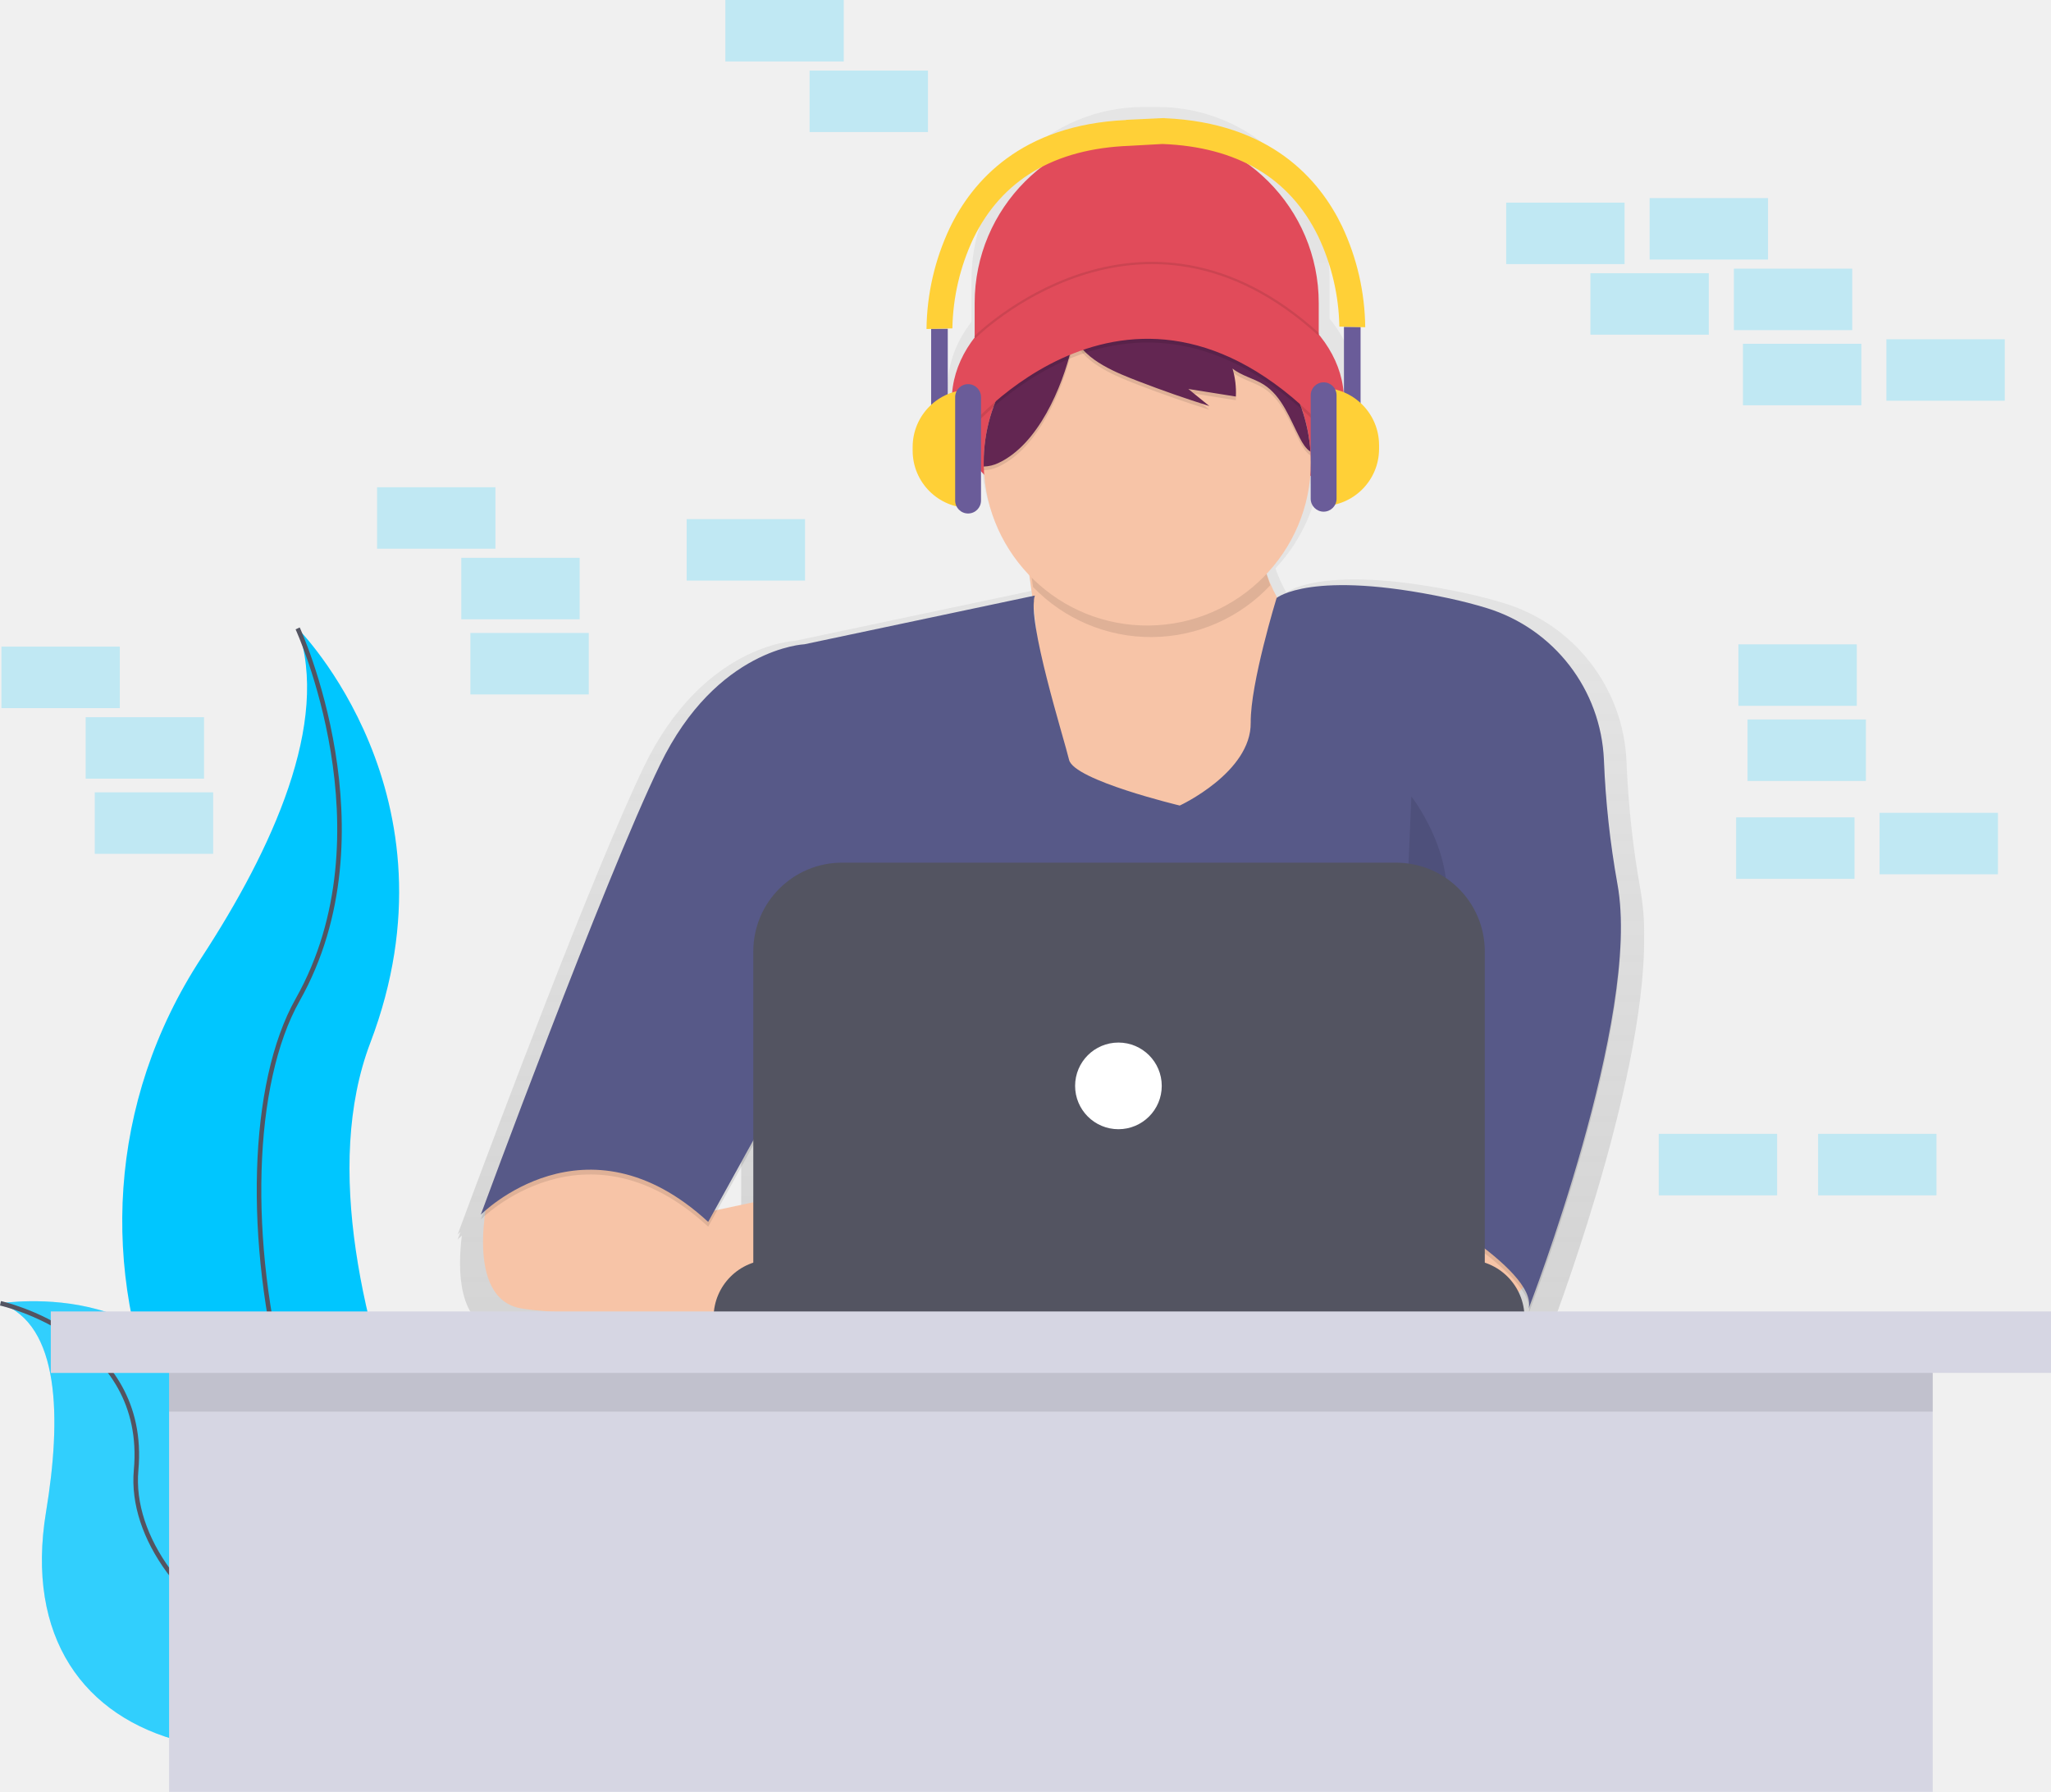
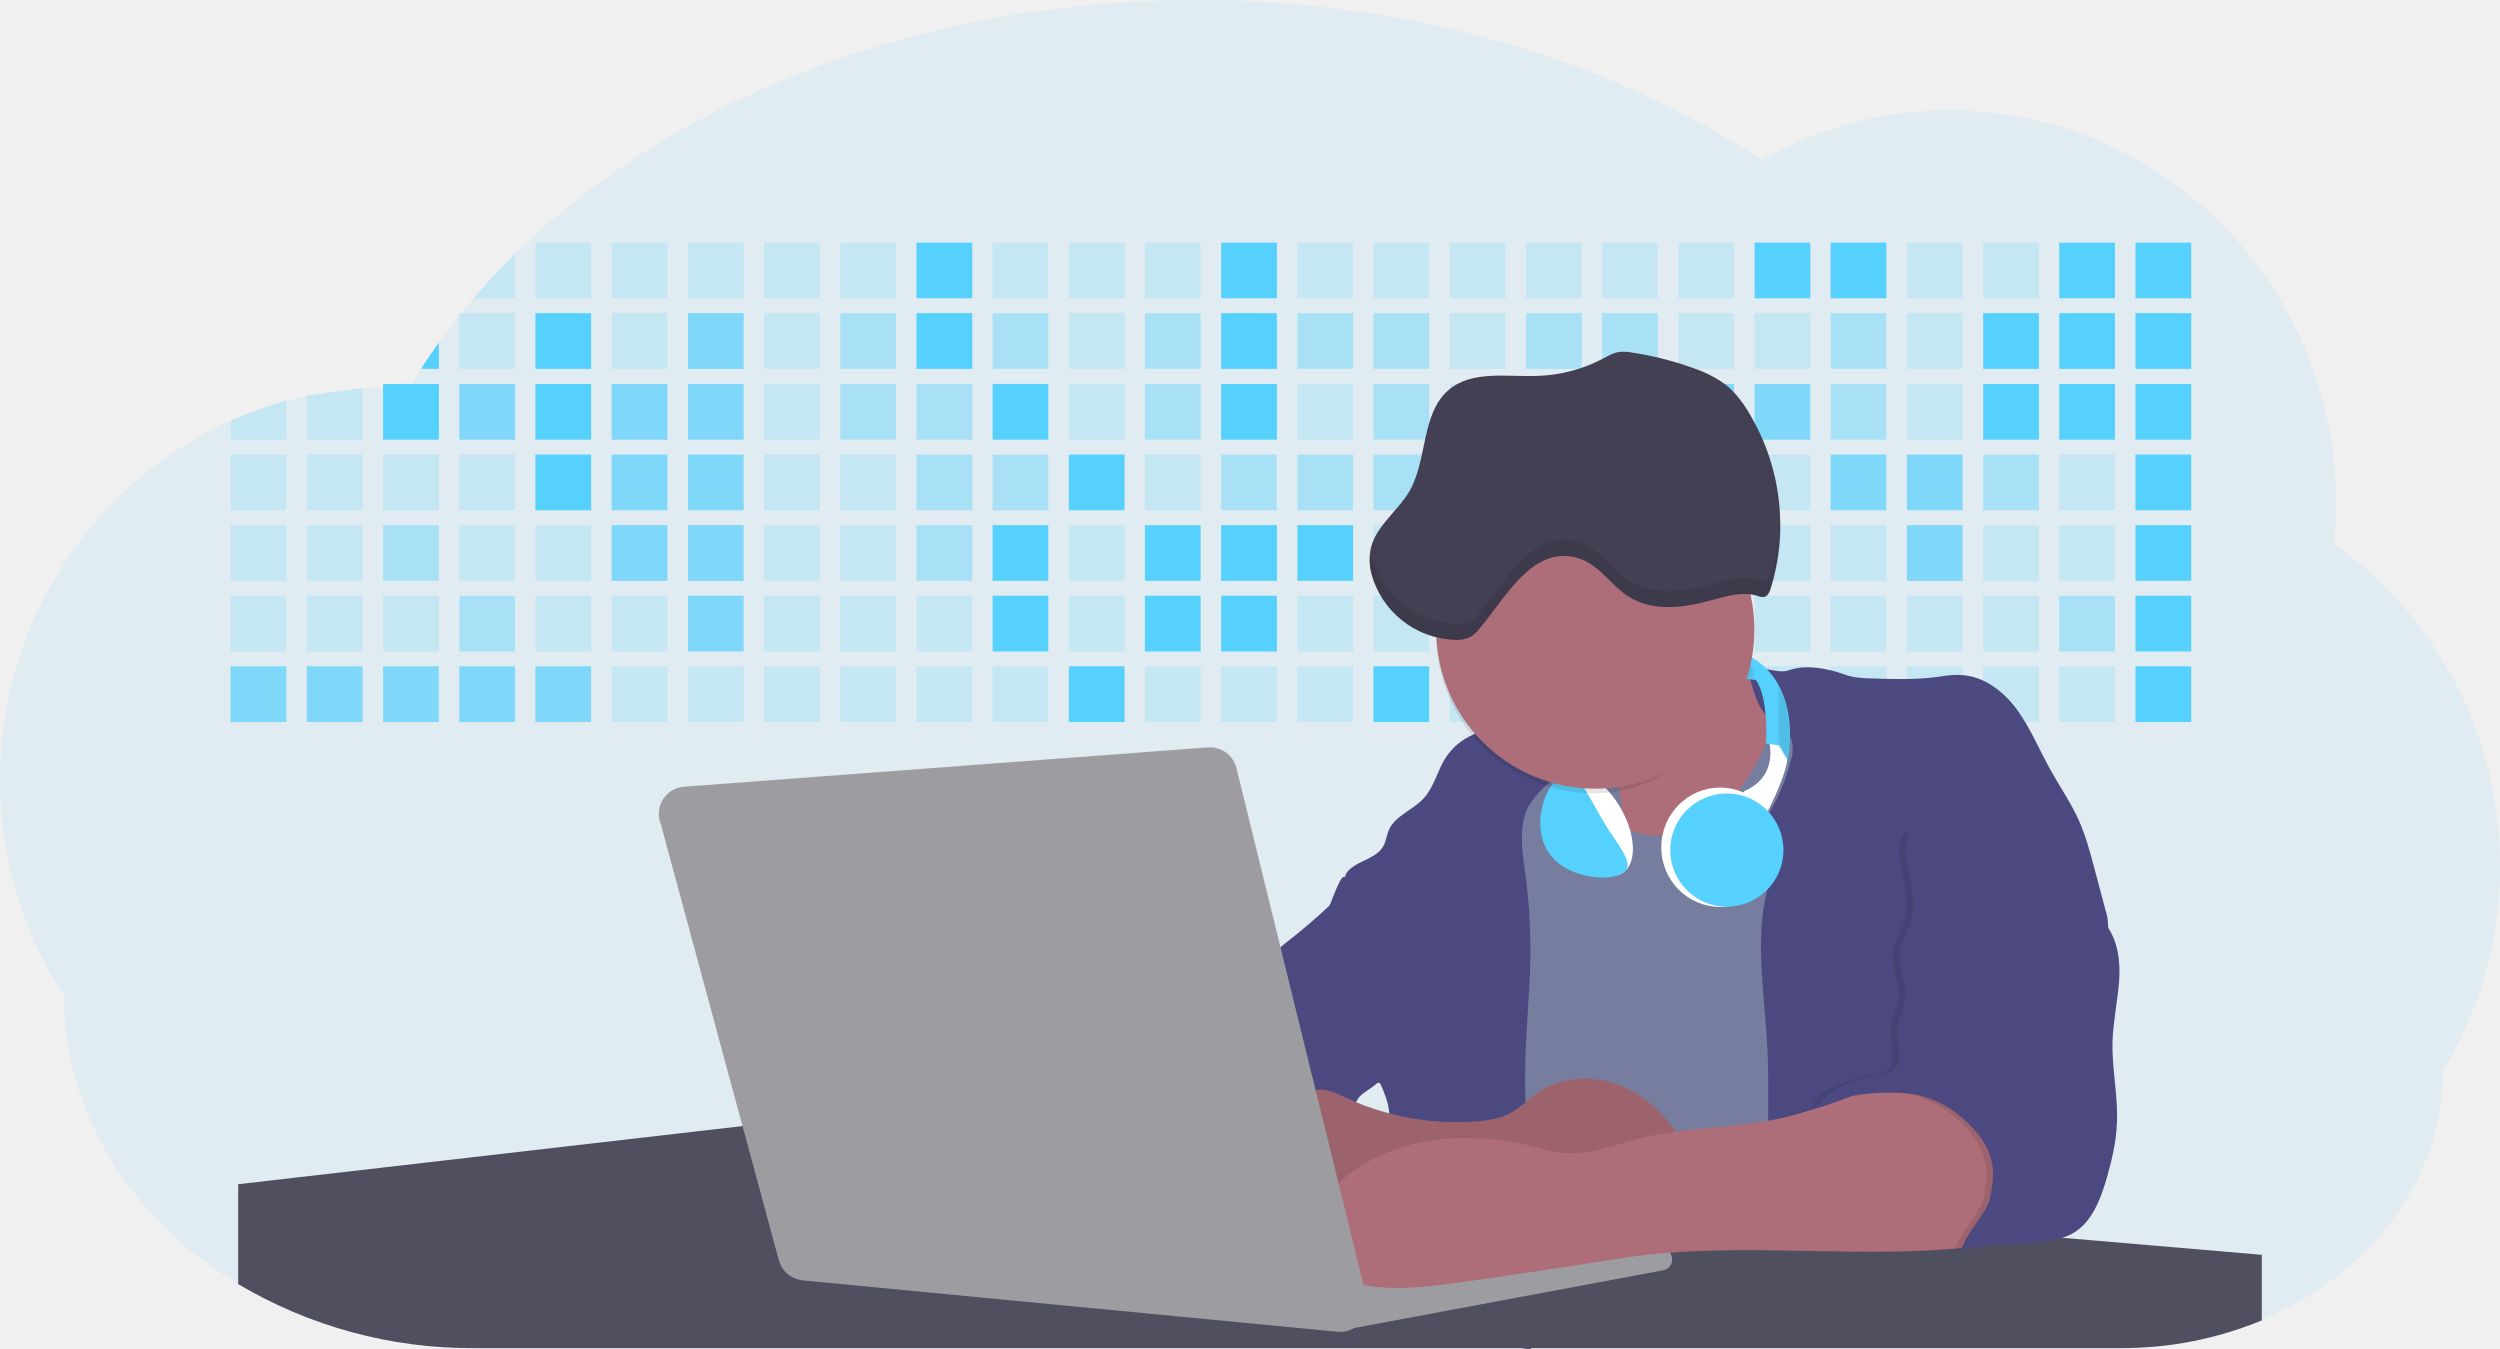
- <svg xmlns="http://www.w3.org/2000/svg" id="6088ba52-b752-42bb-ac91-0a74df332082" data-name="Layer 1" width="900.94" height="787" viewBox="0 0 900.94 787">
-   <defs>
-     <linearGradient id="33dd52eb-d837-4874-aadb-63a17bd6edfc" x1="611.05" y1="646" x2="611.05" y2="103.5" gradientUnits="userSpaceOnUse">
-       <stop offset="0" stop-color="gray" stop-opacity="0.25" />
-       <stop offset="0.54" stop-color="gray" stop-opacity="0.12" />
-       <stop offset="1" stop-color="gray" stop-opacity="0.1" />
-     </linearGradient>
-   </defs>
-   <rect x="763.63" y="283" width="52" height="27" fill="#00c6ff" opacity="0.2" />
-   <rect x="767.63" y="316" width="52" height="27" fill="#00c6ff" opacity="0.2" />
-   <rect x="724.63" y="87" width="52" height="27" fill="#00c6ff" opacity="0.2" />
-   <rect x="761.63" y="118" width="52" height="27" fill="#00c6ff" opacity="0.2" />
-   <rect x="661.63" y="89" width="52" height="27" fill="#00c6ff" opacity="0.2" />
-   <rect x="828.63" y="149" width="52" height="27" fill="#00c6ff" opacity="0.2" />
-   <rect x="765.63" y="151" width="52" height="27" fill="#00c6ff" opacity="0.2" />
-   <rect x="698.63" y="120" width="52" height="27" fill="#00c6ff" opacity="0.2" />
-   <rect x="825.63" y="357" width="52" height="27" fill="#00c6ff" opacity="0.2" />
-   <rect x="762.63" y="359" width="52" height="27" fill="#00c6ff" opacity="0.2" />
-   <path d="M280.17,332.5s73.29,73.29,31.92,182S383,804.14,383,804.14s-1.2-.18-3.43-.57C229.05,777,154.26,604.85,238,477,269.08,429.41,294.62,373.64,280.17,332.5Z" transform="translate(-149.42 -56.5)" fill="#00c6ff" />
-   <path d="M280.17,332.5s41.37,89.84,0,163.12-7.09,279,102.84,308.52" transform="translate(-149.42 -56.5)" fill="none" stroke="#535461" stroke-miterlimit="10" stroke-width="2" />
-   <path d="M149.63,628.92s83.63-13.32,91.25,61.63S401.7,775.89,401.7,775.89s-1,.68-2.87,1.91c-126.49,83-247.4,52.89-229.17-57.36C176.43,679.45,175.87,638.28,149.63,628.92Z" transform="translate(-149.42 -56.5)" fill="#00c6ff" />
-   <path d="M149.63,628.92s83.63-13.32,91.25,61.63S401.7,775.89,401.7,775.89s-1,.68-2.87,1.91c-126.49,83-247.4,52.89-229.17-57.36C176.43,679.45,175.87,638.28,149.63,628.92Z" transform="translate(-149.42 -56.5)" fill="#f5f5f5" opacity="0.2" />
-   <path d="M149.63,628.92s64.91,14.25,59.58,73.27S305.61,832,401.7,775.89" transform="translate(-149.42 -56.5)" fill="none" stroke="#535461" stroke-miterlimit="10" stroke-width="2" />
-   <rect x="0.63" y="284" width="52" height="27" fill="#00c6ff" opacity="0.2" />
-   <rect x="37.63" y="315" width="52" height="27" fill="#00c6ff" opacity="0.2" />
-   <rect x="318.63" width="52" height="27" fill="#00c6ff" opacity="0.2" />
-   <rect x="728.63" y="498" width="52" height="27" fill="#00c6ff" opacity="0.2" />
-   <rect x="41.63" y="348" width="52" height="27" fill="#00c6ff" opacity="0.2" />
-   <rect x="355.63" y="31" width="52" height="27" fill="#00c6ff" opacity="0.2" />
-   <rect x="165.63" y="214" width="52" height="27" fill="#00c6ff" opacity="0.2" />
-   <rect x="202.63" y="245" width="52" height="27" fill="#00c6ff" opacity="0.2" />
-   <rect x="301.63" y="228" width="52" height="27" fill="#00c6ff" opacity="0.2" />
-   <rect x="206.63" y="278" width="52" height="27" fill="#00c6ff" opacity="0.2" />
-   <rect x="798.63" y="498" width="52" height="27" fill="#00c6ff" opacity="0.2" />
-   <path d="M870.07,447.61a412.25,412.25,0,0,1-6.18-56.71h0a76,76,0,0,0-53.46-69.38c-5.46-1.68-11.47-3.25-18.11-4.66-58.2-12.36-75.88-1.57-77.89-.15A74.63,74.63,0,0,1,710,307.1c-.1-.34-.19-.68-.29-1a74.51,74.51,0,0,0,19.91-44.89c9.71-9.84,15.38-21.72,15.38-34.51,0-11-4.2-21.32-11.55-30.25V179.07a75.57,75.57,0,0,0-75.57-75.57h-6.13a75.57,75.57,0,0,0-75.57,75.57v18.73c-6.67,8.61-10.45,18.44-10.45,28.88,0,12.52,5.44,24.16,14.78,33.88a74.52,74.52,0,0,0,20.74,46.34c.41,2.84.83,5.89,1.24,9.11L498.39,338s-40.14,1.65-66,55C410.52,438.19,367,554.29,354.11,588.85h0c-2.33,6.26-3.65,9.85-3.65,9.85s.43-.43,1.24-1.17l-1.24,3.37s.63-.64,1.83-1.69c-1.82,14.46-2.08,39.29,16.86,42.38,15.88,2.59,56.8,3.66,87.71,4.09v0H459c20.49.27,36.08.27,36.08.27v-.27H827.52v-3.41a22.91,22.91,0,0,0-1.83-9l.46-.56a18.25,18.25,0,0,1,3.45,8,8,8,0,0,1-.16.84l.2-.51a8.56,8.56,0,0,1-.2,2.71s42.65-109.89,42.19-175.51A111.17,111.17,0,0,0,870.07,447.61ZM604.22,330.86a76.25,76.25,0,0,1-1.06-9.48s0-.06,0-.09C603.53,324.38,603.89,327.58,604.22,330.86ZM475,566.9v26.19L458.6,596.6Z" transform="translate(-149.42 -56.5)" fill="url(#33dd52eb-d837-4874-aadb-63a17bd6edfc)" />
-   <path d="M503.71,57.57h0a75.57,75.57,0,0,1,75.57,75.57v32.24a0,0,0,0,1,0,0H428.14a0,0,0,0,1,0,0V133.14A75.57,75.57,0,0,1,503.71,57.57Z" fill="#e14b5a" />
-   <ellipse cx="504.24" cy="175.95" rx="86.14" ry="59.19" fill="#e14b5a" />
-   <path d="M598.44,289.79s18,94.07,0,119.44,55,35.41,55,35.41L729,417.16l10.57-67.65s-46-25.9-36.47-78.22Z" transform="translate(-149.42 -56.5)" fill="#f7c4a7" />
-   <path d="M821.46,606.89s4.76,20.61-21.14,24.31a146.45,146.45,0,0,1-46.08-.55l-5.71-51.77h60.25Z" transform="translate(-149.42 -56.5)" fill="#f7c4a7" />
-   <path d="M364.12,580.51S352.68,627,378.58,631.2s121,4.23,121,4.23v-55l-43.06,9.2L416.1,550.87Z" transform="translate(-149.42 -56.5)" fill="#f7c4a7" />
-   <path d="M604,320.18l-101.21,21.4s-38.58,1.59-63.42,52.85-78.75,197.66-78.75,197.66,46-46.51,99.89,3.17l35.94-65-7.93,103.06H767V584.69s58.13,31.18,53.91,48.62c0,0,49.75-128.18,39-186.43a396.18,396.18,0,0,1-5.94-54.5h0a73,73,0,0,0-51.38-66.67c-5.24-1.61-11-3.12-17.4-4.47-59.72-12.68-75,0-75,0s-11.57,37.64-11.36,54.7c.26,21.93-31.18,36.47-31.18,36.47s-46.51-11.1-48.62-20.08S600.28,330.75,604,320.18Z" transform="translate(-149.42 -56.5)" opacity="0.1" />
-   <path d="M604,318.07l-101.21,21.4s-38.58,1.59-63.42,52.85S360.61,590,360.61,590s46-46.51,99.89,3.17l35.94-65L488.51,631.2H767V582.58s58.13,31.18,53.91,48.62c0,0,49.75-128.18,39-186.43a396.18,396.18,0,0,1-5.94-54.5h0a73,73,0,0,0-51.38-66.67c-5.24-1.61-11-3.12-17.4-4.47-59.72-12.68-75,0-75,0s-11.57,37.64-11.36,54.7c.26,21.93-31.18,36.47-31.18,36.47s-46.51-11.1-48.62-20.08S600.28,328.64,604,318.07Z" transform="translate(-149.42 -56.5)" fill="#575988" />
-   <path d="M707.42,313.58a71.53,71.53,0,0,1-2.76-37.52L600,294.55s1.51,7.91,3.22,19.76a71.86,71.86,0,0,0,104.18-.73Z" transform="translate(-149.42 -56.5)" opacity="0.1" />
-   <path d="M725.27,259.67a71.88,71.88,0,0,1-143.73,1.74c0-.58,0-1.16,0-1.74a71.89,71.89,0,0,1,40.29-64.59q3.23-1.58,6.64-2.84a72.39,72.39,0,0,1,37-3.44h0a71.82,71.82,0,0,1,59.61,66.1Q725.27,257.27,725.27,259.67Z" transform="translate(-149.42 -56.5)" fill="#f7c4a7" />
-   <g opacity="0.1">
-     <path d="M628.36,193.93l.1-.06q-3.41,1.26-6.64,2.84a71.89,71.89,0,0,0-40.29,64.59c0,.58,0,1.16,0,1.74a16,16,0,0,0,6.45-1.55c17.52-8.18,28-33.2,32.16-50.65C621.64,204.59,623.05,197.55,628.36,193.93Z" transform="translate(-149.42 -56.5)" />
-     <path d="M683.37,195.94a71.28,71.28,0,0,0-17.87-5.51,23.06,23.06,0,0,1,12.83,8.06,32.86,32.86,0,0,1,3.93,7,72.07,72.07,0,0,0-60.45,1.25c4.51,9.89,18.5,15.28,27.84,18.89q15.34,5.92,31,10.83l-9.24-7.5,20.87,3.32a36.15,36.15,0,0,0-1.46-12.3c4,3.22,9.3,4.3,13.64,7,8.13,5.13,11.52,15,15.95,23.55,1.17,2.26,2.55,4.57,4.66,6A71.91,71.91,0,0,0,683.37,195.94Z" transform="translate(-149.42 -56.5)" />
-   </g>
-   <path d="M628.36,192.3l.1-.06q-3.41,1.26-6.64,2.84a71.89,71.89,0,0,0-40.29,64.59c0,.58,0,1.16,0,1.74a16,16,0,0,0,6.45-1.55c17.52-8.18,28-33.2,32.16-50.65C621.64,203,623.05,195.93,628.36,192.3Z" transform="translate(-149.42 -56.5)" fill="#632652" />
-   <path d="M683.37,194.32a71.28,71.28,0,0,0-17.87-5.51,23.06,23.06,0,0,1,12.83,8.06,32.86,32.86,0,0,1,3.93,7,72.07,72.07,0,0,0-60.45,1.25c4.51,9.89,18.5,15.28,27.84,18.89q15.34,5.92,31,10.83l-9.24-7.5,20.87,3.32a36.15,36.15,0,0,0-1.46-12.3c4,3.22,9.3,4.3,13.64,7,8.13,5.13,11.52,15,15.95,23.55,1.17,2.26,2.55,4.57,4.66,6A71.91,71.91,0,0,0,683.37,194.32Z" transform="translate(-149.42 -56.5)" fill="#632652" />
-   <path d="M573.33,247.82s74-92,159.61,0l-7.4-20.61s-40.17-58.66-68.7-46-56.55,21.67-56.55,21.67Z" transform="translate(-149.42 -56.5)" opacity="0.1" />
-   <path d="M573.33,246.19s74-92,159.61,0l-7.4-20.61s-40.17-58.66-68.7-46-56.55,21.67-56.55,21.67Z" transform="translate(-149.42 -56.5)" fill="#e14b5a" />
-   <path d="M512.55,444.38s-15.85,42.28,6.34,80.33-19.55,53.91-19.55,53.91" transform="translate(-149.42 -56.5)" opacity="0.1" />
-   <path d="M769.4,406.33s27.48,34.88,9.51,66.06S762,578.62,762,578.62" transform="translate(-149.42 -56.5)" opacity="0.1" />
-   <path d="M338.82,553.3H644.29a25.37,25.37,0,0,1,25.37,25.37v0a0,0,0,0,1,0,0H313.46a0,0,0,0,1,0,0v0A25.37,25.37,0,0,1,338.82,553.3Z" fill="#535461" />
-   <path d="M369.9,378.89H613.22a39,39,0,0,1,39,39V559.11a0,0,0,0,1,0,0H330.9a0,0,0,0,1,0,0V417.89A39,39,0,0,1,369.9,378.89Z" fill="#535461" />
-   <circle cx="491.29" cy="476.93" r="19.03" fill="#fff" />
-   <path d="M577.56,204.7s72.72-72.68,151.15-1.33" transform="translate(-149.42 -56.5)" fill="none" stroke="#000" stroke-miterlimit="10" opacity="0.1" />
-   <rect x="590.36" y="143.57" width="7.3" height="41.39" fill="#6a5c99" />
-   <path d="M580.62,170.35h0a25.16,25.16,0,0,1,25.16,25.16v1.62a25.16,25.16,0,0,1-25.16,25.16h0a0,0,0,0,1,0,0V170.35a0,0,0,0,1,0,0Z" fill="#ffd037" />
-   <rect x="575.75" y="167.92" width="11.36" height="56.81" rx="5.68" ry="5.68" fill="#6a5c99" />
-   <rect x="558.44" y="200.88" width="7.3" height="41.39" transform="translate(974.76 386.65) rotate(-180)" fill="#6a5c99" />
-   <path d="M550.32,227.66h0a25.16,25.16,0,0,1,25.16,25.16v1.62a25.16,25.16,0,0,1-25.16,25.16h0a0,0,0,0,1,0,0V227.66A0,0,0,0,1,550.32,227.66Z" transform="translate(976.38 450.76) rotate(180)" fill="#ffd037" />
-   <rect x="568.99" y="225.23" width="11.36" height="56.81" rx="5.68" ry="5.68" transform="translate(999.92 450.76) rotate(-180)" fill="#6a5c99" />
-   <path d="M738.92,155.83c-9.89-20.56-31.43-45.42-77.86-47.41v-.06l-.56,0h0l-16.45.78v.08c-46.12,2.12-67.56,26.89-77.42,47.38A106.59,106.59,0,0,0,556.41,201l5.68-.14,5.68-.13A96.65,96.65,0,0,1,577,161.21c12.52-25.72,35.56-39.39,68.47-40.66h0l14.55-.81h0C692.95,121,716,134.69,728.51,160.4a96.65,96.65,0,0,1,9.25,39.54l5.68.13,5.68.14A106.59,106.59,0,0,0,738.92,155.83Z" transform="translate(-149.42 -56.5)" fill="#ffd037" />
-   <rect x="74.28" y="579" width="774.71" height="208" fill="#d6d6e3" />
-   <rect x="74.28" y="593" width="774.71" height="27" opacity="0.1" />
-   <rect x="22.31" y="576" width="878.63" height="27" fill="#d6d6e3" />
+ <svg xmlns="http://www.w3.org/2000/svg" width="1144" height="617.3" data-name="Layer 1">
+   <path fill="#56d0fc" d="M1144 396.2a182 182 0 0 1-6.8 49.6 180 180 0 0 1-19.3 44.3c0 50.1-33.8 93.4-83 114a167.3 167.3 0 0 1-64.7 12.8h-753A209 209 0 0 1 109 587.5a185.8 185.8 0 0 1-24.8-17.8c-34-29.3-55-69.6-55-114.2A180.5 180.5 0 0 1 0 356.7c0-73.3 43.4-136.4 105.5-164.2a174.5 174.5 0 0 1 25.6-9.2q4.6-1.2 9.3-2.2a175.4 175.4 0 0 1 25.5-3.5l9.4-.4h1.7c3.5 0 6.9.2 10.3.4l1.1-2q2-3.4 4.2-6.7 4-6.2 8.2-12.2 4.5-6.2 9.4-12.3l.8-1 5.6-6.8q9-10.5 19-20.4C307.7 45.5 420.7 0 547.7 0 646.5 0 737 27.6 806.1 73.1A174.2 174.2 0 0 1 892 50.5c97.7 0 177 80.4 177 179.5a184.9 184.9 0 0 1-1 18.8 180 180 0 0 1 76 147.4z" opacity=".1" />
+   <path fill="#56d0fc" d="M235.7 116.2v20.3h-19q8.9-10.5 19-20.3zM245 111h25.5v25.5H245zM279.9 111h25.5v25.5h-25.5zM314.8 111h25.5v25.5h-25.5zM349.6 111h25.5v25.5h-25.5zM384.5 111H410v25.5h-25.5z" opacity=".2" />
+   <path fill="#56d0fc" d="M419.4 111h25.5v25.5h-25.5z" />
+   <path fill="#56d0fc" d="M454.2 111h25.5v25.5h-25.5zM489.1 111h25.5v25.5h-25.5zM523.9 111h25.5v25.5h-25.5z" opacity=".2" />
+   <path fill="#56d0fc" d="M558.8 111h25.5v25.5h-25.5z" />
+   <path fill="#56d0fc" d="M593.7 111h25.5v25.5h-25.5zM628.5 111H654v25.5h-25.5zM663.4 111h25.5v25.5h-25.5zM698.3 111h25.5v25.5h-25.5zM733.1 111h25.5v25.5h-25.5zM768 111h25.5v25.5H768z" opacity=".2" />
+   <path fill="#56d0fc" d="M802.9 111h25.5v25.5h-25.5zM837.7 111h25.5v25.5h-25.5z" />
+   <path fill="#56d0fc" d="M872.6 111h25.5v25.5h-25.5zM907.5 111H933v25.5h-25.5z" opacity=".2" />
+   <path fill="#56d0fc" d="M942.3 111h25.5v25.5h-25.5zM977.2 111h25.5v25.5h-25.5zM200.8 156.7v12.1h-8.2q4-6.1 8.2-12z" />
+   <path fill="#56d0fc" d="M210.2 143.3h25.5v25.5h-25.5z" opacity=".2" />
+   <path fill="#56d0fc" d="M245 143.3h25.5v25.5H245z" />
+   <path fill="#56d0fc" d="M279.9 143.3h25.5v25.5h-25.5z" opacity=".2" />
+   <path fill="#56d0fc" d="M314.8 143.3h25.5v25.5h-25.5z" opacity=".7" />
+   <path fill="#56d0fc" d="M349.6 143.3h25.5v25.5h-25.5z" opacity=".2" />
+   <path fill="#56d0fc" d="M384.5 143.3H410v25.5h-25.5z" opacity=".4" />
+   <path fill="#56d0fc" d="M419.4 143.3h25.5v25.5h-25.5z" />
+   <path fill="#56d0fc" d="M454.2 143.3h25.5v25.5h-25.5z" opacity=".4" />
+   <path fill="#56d0fc" d="M489.1 143.3h25.5v25.5h-25.5z" opacity=".2" />
+   <path fill="#56d0fc" d="M523.9 143.3h25.5v25.5h-25.5z" opacity=".4" />
+   <path fill="#56d0fc" d="M558.8 143.3h25.5v25.5h-25.5z" />
+   <path fill="#56d0fc" d="M593.7 143.3h25.5v25.5h-25.5zM628.5 143.3H654v25.5h-25.5z" opacity=".4" />
+   <path fill="#56d0fc" d="M663.4 143.3h25.5v25.5h-25.5z" opacity=".2" />
+   <path fill="#56d0fc" d="M698.3 143.3h25.5v25.5h-25.5zM733.1 143.3h25.5v25.5h-25.5z" opacity=".4" />
+   <path fill="#56d0fc" d="M768 143.3h25.5v25.5H768zM802.9 143.3h25.5v25.5h-25.5z" opacity=".2" />
+   <path fill="#56d0fc" d="M837.7 143.3h25.5v25.5h-25.5z" opacity=".4" />
+   <path fill="#56d0fc" d="M872.6 143.3h25.5v25.5h-25.5z" opacity=".2" />
+   <path fill="#56d0fc" d="M907.5 143.3H933v25.5h-25.5zM942.3 143.3h25.5v25.5h-25.5zM977.2 143.3h25.5v25.5h-25.5z" />
+   <path fill="#56d0fc" d="M131 183.3v17.9h-25.4v-8.7a174.5 174.5 0 0 1 25.5-9.2zM165.9 177.6v23.6h-25.5v-20.1l25.5-3.5z" opacity=".2" />
+   <path fill="#56d0fc" d="M175.3 175.7h25.5v25.5h-25.5z" />
+   <path fill="#56d0fc" d="M210.2 175.7h25.5v25.5h-25.5z" opacity=".7" />
+   <path fill="#56d0fc" d="M245 175.7h25.5v25.5H245z" />
+   <path fill="#56d0fc" d="M279.9 175.7h25.5v25.5h-25.5zM314.8 175.7h25.5v25.5h-25.5z" opacity=".7" />
+   <path fill="#56d0fc" d="M349.6 175.7h25.5v25.5h-25.5z" opacity=".2" />
+   <path fill="#56d0fc" d="M384.5 175.7H410v25.5h-25.5zM419.4 175.7h25.5v25.5h-25.5z" opacity=".4" />
+   <path fill="#56d0fc" d="M454.2 175.7h25.5v25.5h-25.5z" />
+   <path fill="#56d0fc" d="M489.1 175.7h25.5v25.5h-25.5z" opacity=".2" />
+   <path fill="#56d0fc" d="M523.9 175.7h25.5v25.5h-25.5z" opacity=".4" />
+   <path fill="#56d0fc" d="M558.8 175.7h25.5v25.5h-25.5z" />
+   <path fill="#56d0fc" d="M593.7 175.7h25.5v25.5h-25.5z" opacity=".2" />
+   <path fill="#56d0fc" d="M628.5 175.7H654v25.5h-25.5z" opacity=".4" />
+   <path fill="#56d0fc" d="M663.4 175.7h25.5v25.5h-25.5z" opacity=".2" />
+   <path fill="#56d0fc" d="M698.3 175.7h25.5v25.5h-25.5z" />
+   <path fill="#56d0fc" d="M733.1 175.7h25.5v25.5h-25.5z" opacity=".2" />
+   <path fill="#56d0fc" d="M768 175.7h25.5v25.5H768zM802.9 175.7h25.5v25.5h-25.5z" opacity=".7" />
+   <path fill="#56d0fc" d="M837.7 175.7h25.5v25.5h-25.5z" opacity=".4" />
+   <path fill="#56d0fc" d="M872.6 175.7h25.5v25.5h-25.5z" opacity=".2" />
+   <path fill="#56d0fc" d="M907.5 175.7H933v25.5h-25.5zM942.3 175.7h25.5v25.5h-25.5zM977.2 175.7h25.5v25.5h-25.5z" />
+   <path fill="#56d0fc" d="M105.5 208H131v25.5h-25.5zM140.4 208h25.5v25.5h-25.5zM175.3 208h25.5v25.5h-25.5zM210.2 208h25.5v25.5h-25.5z" opacity=".2" />
+   <path fill="#56d0fc" d="M245 208h25.5v25.5H245z" />
+   <path fill="#56d0fc" d="M279.9 208h25.5v25.5h-25.5zM314.8 208h25.5v25.5h-25.5z" opacity=".7" />
+   <path fill="#56d0fc" d="M349.6 208h25.5v25.5h-25.5zM384.5 208H410v25.5h-25.5z" opacity=".2" />
+   <path fill="#56d0fc" d="M419.4 208h25.5v25.5h-25.5zM454.2 208h25.5v25.5h-25.5z" opacity=".4" />
+   <path fill="#56d0fc" d="M489.1 208h25.5v25.5h-25.5z" />
+   <path fill="#56d0fc" d="M523.9 208h25.5v25.5h-25.5z" opacity=".2" />
+   <path fill="#56d0fc" d="M558.8 208h25.5v25.5h-25.5zM593.7 208h25.5v25.5h-25.5zM628.5 208H654v25.5h-25.5zM663.4 208h25.5v25.5h-25.5z" opacity=".4" />
+   <path fill="#56d0fc" d="M698.3 208h25.5v25.5h-25.5zM733.1 208h25.5v25.5h-25.5zM768 208h25.5v25.5H768zM802.9 208h25.5v25.5h-25.5z" opacity=".2" />
+   <path fill="#56d0fc" d="M837.7 208h25.5v25.5h-25.5zM872.6 208h25.5v25.5h-25.5z" opacity=".7" />
+   <path fill="#56d0fc" d="M907.5 208H933v25.5h-25.5z" opacity=".4" />
+   <path fill="#56d0fc" d="M942.3 208h25.5v25.5h-25.5z" opacity=".2" />
+   <path fill="#56d0fc" d="M977.2 208h25.5v25.5h-25.5z" />
+   <path fill="#56d0fc" d="M105.5 240.3H131v25.5h-25.5zM140.4 240.3h25.5v25.5h-25.5z" opacity=".2" />
+   <path fill="#56d0fc" d="M175.3 240.3h25.5v25.5h-25.5z" opacity=".4" />
+   <path fill="#56d0fc" d="M210.2 240.3h25.5v25.5h-25.5zM245 240.3h25.5v25.5H245z" opacity=".2" />
+   <path fill="#56d0fc" d="M279.9 240.3h25.5v25.5h-25.5zM314.8 240.3h25.5v25.5h-25.5z" opacity=".7" />
+   <path fill="#56d0fc" d="M349.6 240.3h25.5v25.5h-25.5zM384.5 240.3H410v25.5h-25.5z" opacity=".2" />
+   <path fill="#56d0fc" d="M419.4 240.3h25.5v25.5h-25.5z" opacity=".4" />
+   <path fill="#56d0fc" d="M454.2 240.3h25.5v25.5h-25.5z" />
+   <path fill="#56d0fc" d="M489.1 240.3h25.5v25.5h-25.5z" opacity=".2" />
+   <path fill="#56d0fc" d="M523.9 240.3h25.5v25.5h-25.5zM558.8 240.3h25.5v25.5h-25.5zM593.7 240.3h25.5v25.5h-25.5z" />
+   <path fill="#56d0fc" d="M628.5 240.3H654v25.5h-25.5z" opacity=".2" />
+   <path fill="#56d0fc" d="M663.4 240.3h25.5v25.5h-25.5z" />
+   <path fill="#56d0fc" d="M698.3 240.3h25.5v25.5h-25.5zM733.1 240.3h25.5v25.5h-25.5zM768 240.3h25.5v25.5H768zM802.9 240.3h25.5v25.5h-25.5zM837.7 240.3h25.5v25.5h-25.5z" opacity=".2" />
+   <path fill="#56d0fc" d="M872.6 240.3h25.5v25.5h-25.5z" opacity=".7" />
+   <path fill="#56d0fc" d="M907.5 240.3H933v25.5h-25.5zM942.3 240.3h25.5v25.5h-25.5z" opacity=".2" />
+   <path fill="#56d0fc" d="M977.2 240.3h25.5v25.5h-25.5z" />
+   <path fill="#56d0fc" d="M105.5 272.6H131v25.5h-25.5zM140.4 272.6h25.5v25.5h-25.5zM175.3 272.6h25.5v25.5h-25.5z" opacity=".2" />
+   <path fill="#56d0fc" d="M210.2 272.6h25.5v25.5h-25.5z" opacity=".4" />
+   <path fill="#56d0fc" d="M245 272.6h25.5v25.5H245zM279.9 272.6h25.5v25.5h-25.5z" opacity=".2" />
+   <path fill="#56d0fc" d="M314.8 272.6h25.5v25.5h-25.5z" opacity=".7" />
+   <path fill="#56d0fc" d="M349.6 272.6h25.5v25.5h-25.5zM384.5 272.6H410v25.5h-25.5zM419.4 272.6h25.5v25.5h-25.5z" opacity=".2" />
+   <path fill="#56d0fc" d="M454.2 272.6h25.5v25.5h-25.5z" />
+   <path fill="#56d0fc" d="M489.1 272.6h25.5v25.5h-25.5z" opacity=".2" />
+   <path fill="#56d0fc" d="M523.9 272.6h25.5v25.5h-25.5zM558.8 272.6h25.5v25.5h-25.5z" />
+   <path fill="#56d0fc" d="M593.7 272.6h25.5v25.5h-25.5zM628.5 272.6H654v25.5h-25.5zM663.4 272.6h25.5v25.5h-25.5zM698.3 272.6h25.5v25.5h-25.5zM733.1 272.6h25.5v25.5h-25.5zM768 272.6h25.5v25.5H768zM802.9 272.6h25.5v25.5h-25.5zM837.7 272.6h25.5v25.5h-25.5zM872.6 272.6h25.5v25.5h-25.5zM907.5 272.6H933v25.5h-25.5z" opacity=".2" />
+   <path fill="#56d0fc" d="M942.3 272.6h25.5v25.5h-25.5z" opacity=".4" />
+   <path fill="#56d0fc" d="M977.2 272.6h25.5v25.5h-25.5z" />
+   <path fill="#56d0fc" d="M105.5 304.9H131v25.5h-25.5zM140.4 304.9h25.5v25.5h-25.5zM175.3 304.9h25.5v25.5h-25.5zM210.2 304.9h25.5v25.5h-25.5zM245 304.9h25.5v25.5H245z" opacity=".7" />
+   <path fill="#56d0fc" d="M279.9 304.9h25.5v25.5h-25.5zM314.8 304.9h25.5v25.5h-25.5zM349.6 304.9h25.5v25.5h-25.5zM384.5 304.9H410v25.5h-25.5zM419.4 304.9h25.5v25.5h-25.5zM454.2 304.9h25.5v25.5h-25.5z" opacity=".2" />
+   <path fill="#56d0fc" d="M489.1 304.9h25.5v25.5h-25.5z" />
+   <path fill="#56d0fc" d="M523.9 304.9h25.5v25.5h-25.5zM558.8 304.9h25.5v25.5h-25.5zM593.7 304.9h25.5v25.5h-25.5z" opacity=".2" />
+   <path fill="#56d0fc" d="M628.5 304.9H654v25.5h-25.5z" />
+   <path fill="#56d0fc" d="M663.4 304.9h25.5v25.5h-25.5zM698.3 304.9h25.5v25.5h-25.5zM733.1 304.9h25.5v25.5h-25.5zM768 304.9h25.5v25.5H768zM802.9 304.9h25.5v25.5h-25.5zM837.7 304.9h25.5v25.5h-25.5zM872.6 304.9h25.5v25.5h-25.5zM907.5 304.9H933v25.5h-25.5zM942.3 304.9h25.5v25.5h-25.5z" opacity=".2" />
+   <path fill="#56d0fc" d="M977.2 304.9h25.5v25.5h-25.5z" />
+   <circle cx="734.5" cy="363.9" r="34.9" fill="#767d9f" />
+   <path fill="#ae6e79" d="M732.7 319.5q5.2 22.8 8.9 46c.7 4.5 1.4 9.3-.3 13.7-1.4 3.6-4.2 6.4-6.4 9.6s-4 7.2-2.6 10.8 5.3 5.6 9 6.6c10.8 3 22.3.8 33-2.3A53.3 53.3 0 0 0 788 398c4.5-2.8 8.3-6.8 11.7-11 15.6-18.9 25.8-41.6 35.4-64.2a39.1 39.1 0 0 1-33-13.3c-4-4.7-7-11.1-4.7-16.8-6.5 3.6-14.2 3.8-21.2 6.3a75.5 75.5 0 0 0-12.5 6.1l-14.3 8.5c-5.4 3.2-10.5 6.1-16.8 5.8z" />
+   <path fill="#767d9f" d="M805.6 345.7c-6 11.9-14 23.3-25.4 30.4s-26.6 9-38 2c-5.6-3.4-9.8-8.6-14.7-13s-11-8.1-17.6-7.6c-7.2.7-12.9 6.3-17.7 11.7a139 139 0 0 0-19.7 26.6c-10 18.7-12.4 40.5-12 61.7s3.6 42.3 3.6 63.5c.1 26-4.3 52-8.7 77.6 41-5 82.2 6 123.4 10.2 26.4 2.8 53 2.7 79.4 2.6 4.7 0 9.6-.1 13.5-2.7a18.2 18.2 0 0 0 5.6-6.6 63.5 63.5 0 0 0 6.2-22c2.5-19.3 2.6-38.8 2.7-58.2.2-47 .3-94.1-5.6-140.8-1.5-11.4-3.4-23-7.8-33.7s-11.6-20.6-21.6-26.3c-6.4-3.7-21.4-10.2-29-6.5-8.5 4.2-12.5 23.1-16.6 31.1z" />
+   <path fill="#4c4981" d="M808.7 478.4c-1.6-29-7.9-60 5.5-85.7 3.3-6.3-8.5-14.2-4.8-20.3a92 92 0 0 0 10-24 18 18 0 0 0 .7-8.8c-1.4-5.3-6.6-8.4-11-11.6-5-3.6-7.4-14.4-9-20.3s12.5 1.2 18.2-.9c8-2.9 18-1 25.9 1.9 4.4 1.6 9.1 1.7 13.8 1.8 9.1.3 18.3.5 27.3-.6 4-.5 8.1-1.3 12.2-1 10.4.5 19.5 7.6 25.6 16s10.1 18.3 15.2 27.4c4.2 7.6 9.2 14.8 12.8 22.7 3.2 7 5.2 14.5 7.2 22l5.1 19.2a25.6 25.6 0 0 1 1.3 8.5c-.3 3-1.7 6-3 8.7a164.1 164.1 0 0 1-18.7 28.5c-10.8 13.2-23.9 25.1-30.3 41-2.5 6.1-3.9 12.7-5.2 19.2a708 708 0 0 0-10.9 79.2 174.2 174.2 0 0 0-36.5-12.2 177.6 177.6 0 0 0-19-3c-5.6-.6-12.8.5-18.1-1-8.9-2.6-9.9-17.6-11.2-25.5a232.5 232.5 0 0 1-2.7-38c-.1-14.4.4-28.8-.4-43.2zM613.2 424.2c4.2 24 8.9 48 18 70.6l-.7.6-2.5 2c-2 1.5-4.3 2.7-6 4.6a8 8 0 0 0-1.5 2.4 5.5 5.5 0 0 0 0 4.5c-4.8 2.1-10.3 1.5-15.7 1.3-4.6-.2-9 0-12.7 2.5-5.2 3.5-6.7 10.3-7.5 16.5l-.8 6.8q-.4 3.1-.6 6.3a188.6 188.6 0 0 0-.1 21q0 2 .2 3.8c-16.4-.4-31.3-8.9-45.4-17.2a25 25 0 0 1-8.6-7 15.8 15.8 0 0 1-2.3-10.2c0-.6 0-1 .2-1.6a41.6 41.6 0 0 1 2.2-8.6 107.2 107.2 0 0 1 19.2-32.7c3.6-4.2 7.6-8.3 9.3-13.5.7-2.3 1-4.7 1.8-7 3.3-9.9 15.3-14.6 19.4-24.1 1-2.3 1.4-4.8 2.7-7a17.6 17.6 0 0 1 4.2-4.8l2.2-1.8q10.6-8.2 20.4-17.4l3.6-3.5a59.5 59.5 0 0 0 1 13.5z" />
+   <path fill="#4c4981" d="M714 353.2l-4.5 4.4-.4.4-1.7 1.5a39 39 0 0 0-7.5 8.8l-.2.2c-5 9.2-3.2 20.4-1.8 30.8a261.6 261.6 0 0 1 2.4 39c-.3 18-2.4 35.9-2.4 53.8a277.2 277.2 0 0 0 1.6 32.1l2.2 21.8a801.8 801.8 0 0 1 2.2 25.5l.5 10.2.1 6.5v3.6q0 3.6-.2 7l-.6 9c-.3 3.3-.8 6.9-3.1 9.2l-.5.4-3.2-.4a332.7 332.7 0 0 0-67.3-1.2 686 686 0 0 0 2-15l.6-5.5.6-6q.8-7.7 1.4-15.5.9-11.3 1.3-22.6l.3-10.8q.2-6.7.2-13.5l-.1-13c0-1.5 0-3-.2-4.4a27.4 27.4 0 0 0-.5-3.8 49.9 49.9 0 0 0-3-8.5l-.7-1.5-.3-.9c5.8-5 9.9-12 13.8-18.7 6.4-11 13-22.3 14-34.9s-5.2-26.7-17.2-30.5c-3.3-1-6.7-1.3-10.1-1.9-3.2-.5-9.8-1.8-13.5-4l-6 6a22.1 22.1 0 0 1 2.2-8.8l1.4.1a2.7 2.7 0 0 1-.2-1c0-1 .8-2.3 2.4-3.6 4.7-4 12-4.9 15-10.3 1.3-2.3 1.5-5 2.5-7.3 2.9-6.7 11.1-9.2 16-14.6s6.3-13 10.3-19a28.6 28.6 0 0 1 12-10l1.2-.5a69.2 69.2 0 0 1 26.8-4.4c3.3 0 12 .1 16.2 1.8a5.3 5.3 0 0 1 1.9 1.1c4.5 5-2.6 15.4-5.9 19z" />
+   <path fill="#4c4981" d="M614.7 401.4a60.9 60.9 0 0 1 46.8 4.8c7.2 4 13.6 9.6 17.6 16.8 6 10.8 5.7 23.8 5.3 36.1-.3 6.2-.5 12.6-3.2 18.1-3.2 6.5-9.1 10.9-15.2 14.5a42.2 42.2 0 0 1-12.3 5.3c-6.7 1.4-13.7.2-20.5-1-7.4-1.4-15.3-3-20.4-8.5-3-3.2-4.6-7.3-6.2-11.3l-7-17.5c-4-10.1-5.4-18.5 0-28.4 2.3-4.5 5.3-8.7 7.7-13.2 1.2-2.3 5.5-15.2 7.4-15.8z" />
+   <path fill="#504f60" d="M1035 574.2v30a167.3 167.3 0 0 1-64.7 12.7H700.6l-.5.4-3.2-.4H217.2A209 209 0 0 1 109 587.6v-45.7l230.7-26.6h.2l134.4 11.4 34.8 3 18 1.5 37.4 3.2 19.2 1.6 28 2.4 4 .3 20.1 1.7 27.4 2.3 38.5 3.2 64.2 5.5 45.2 3.8 74.1 6.3 14.1 1.2 1.5.1 1.3.1 18.7 1.6 20.4 1.7 2.4.2z" />
+   <path fill="#9c9ca1" d="M764 573.1l-289.1-49.3-11.3 56.7 132.6 15.8 40.8 5.1 112.3-22.1 14.7-6.2z" />
+   <path fill="#9c9ca1" d="M614.3 598.6l144.9-27.2a5 5 0 0 1 6 4.9 5 5 0 0 1-4.2 5l-141.4 26.4z" />
+   <path fill="#ae6e79" d="M677.2 513c4.5-.5 9-1.2 13.1-3.2 5-2.5 8.9-6.7 13.5-9.9 10.2-7 23.8-8 35.5-4s21.4 12.7 28.2 23c4.6 6.8 8 15.6 4.8 23.1a30.5 30.5 0 0 1-4.2 6.5l-8.3 10.9a29 29 0 0 1-5.7 6 24 24 0 0 1-10.8 3.8c-10.1 1.5-20.5.7-30.7 1.3-17.6 1.2-34.7 6.9-52.3 6.7-10.2-.1-20.1-2.2-30-4.2l-43.8-9c-7.6-1.6-16.2-3.8-19.8-10.8a25 25 0 0 1-2.1-10.2c-.5-9.6 0-20.3 6.7-27.3 6.2-6.5 16.2-8.6 23.7-13.4 9.1-5.9 12.2-4 21.9.5a120 120 0 0 0 60.3 10.2z" />
+   <path d="M677.2 513c4.5-.5 9-1.2 13.1-3.2 5-2.5 8.9-6.7 13.5-9.9 10.2-7 23.8-8 35.5-4s21.4 12.7 28.2 23c4.6 6.8 8 15.6 4.8 23.1a30.5 30.5 0 0 1-4.2 6.5l-8.3 10.9a29 29 0 0 1-5.7 6 24 24 0 0 1-10.8 3.8c-10.1 1.5-20.5.7-30.7 1.3-17.6 1.2-34.7 6.9-52.3 6.7-10.2-.1-20.1-2.2-30-4.2l-43.8-9c-7.6-1.6-16.2-3.8-19.8-10.8a25 25 0 0 1-2.1-10.2c-.5-9.6 0-20.3 6.7-27.3 6.2-6.5 16.2-8.6 23.7-13.4 9.1-5.9 12.2-4 21.9.5a120 120 0 0 0 60.3 10.2z" opacity=".1" />
+   <path fill="#ae6e79" d="M853 499.3a259.4 259.4 0 0 1-37.5 12.3c-21.6 4.8-44.2 4-65.6 9.4-11.3 3-22.5 7.6-34.1 6.6-5.2-.4-10.2-2-15.2-3.2-28.4-7-60.7-4.7-83.7 13.3a104.1 104.1 0 0 0-20.2 22 14.7 14.7 0 0 0 6 21.9A86.6 86.6 0 0 0 631 589c13.1 1.2 26.3-.7 39.4-2.5a3346 3346 0 0 0 58-8.6c7-1.1 14-2.3 21-3.2 50.2-6.3 101.3 1.4 151.7-3.9 5-.5 10.2-1.2 14.9-3.4 11.7-5.5 17.5-20 15-32.7s-11.7-23.4-23-29.9c-9.3-5.4-19.5-7.6-30-10-9.7-2.2-15.7.8-25 4.4z" />
+   <path d="M960.7 423.1c5.5 7.3 6.7 17 6 26s-2.7 18.2-3 27.3c-.4 12.5 2.6 25 2 37.5-.3 8.7-2.4 17.3-4.8 25.7-2.9 9.8-7 20.5-16.2 25.2-12.1 6.3-37.5 2.8-50.3 7.7 1.2-7.2 12.3-17.7 13.4-25 .9-5 1.7-10 .8-15-1.1-6.4-4.8-12.1-9.3-16.8-7-7.5-16.3-13.2-26.5-15s-35-.4-43 6c-1-6.6 17.5-13 24-14.4 3.3-.7 7-.3 9.7-2.4 5-3.9 1.3-11.7 1.6-18 .2-5 3-9.6 3.7-14.6 1-8-4.2-16.1-2.2-24 .8-2.9 2.5-5.4 3.6-8.2 3.6-8.4 2-18 .1-27-1.2-5.7-2.3-12 .8-16.8 3-4.5 11.2 11.5 16.5 10.7 17.5-2.4 33.3-15.4 47.4-4.8 7.2 5.4 8.1 11 11 18.7 2.8 7.4 10 11.1 14.7 17.2z" opacity=".1" />
+   <path fill="#4c4981" d="M963.7 423.1c5.5 7.3 6.7 17 6 26s-2.7 18.2-3 27.3c-.4 12.5 2.6 25 2 37.5-.3 8.7-2.4 17.3-4.8 25.7-2.9 9.8-7 20.5-16.2 25.2-12.1 6.3-37.5 2.8-50.3 7.7 1.2-7.2 12.3-17.7 13.4-25 .9-5 1.7-10 .8-15-1.1-6.4-4.8-12.1-9.3-16.8-7-7.5-16.3-13.2-26.5-15s-35-.4-43 6c-1-6.6 17.5-13 24-14.4 3.3-.7 7-.3 9.7-2.4 5-3.9 1.3-11.7 1.6-18 .2-5 3-9.6 3.7-14.6 1-8-4.2-16.1-2.2-24 .8-2.9 2.5-5.4 3.6-8.2 3.6-8.4 2-18 .1-27-1.2-5.7-2.3-12 .8-16.8 3-4.5 8.6-6.2 14-7a68.4 68.4 0 0 1 50 13c7.1 5.3 8 11 11 18.6 2.7 7.4 9.9 11.1 14.6 17.2z" />
+   <path fill="#9c9ca1" d="M302 375.7l54.4 201a12.6 12.6 0 0 0 10.9 9.2L612 609.4a12.5 12.5 0 0 0 13.4-15.5l-59.6-242.4a12.5 12.5 0 0 0-13-9.5L313 360a12.5 12.5 0 0 0-11.1 15.7z" />
+   <ellipse cx="787.1" cy="387.7" fill="#fff" rx="26.9" ry="27.3" />
+   <path fill="#fff" d="M809.2 338s5.7 16.8-11 24l-2.2 3.7 10.5 10.3s12.9-23.6 11.5-32c0 0-2-8.4-8.8-6z" />
+   <circle cx="790.2" cy="389" r="25.9" fill="#56d0fc" />
+   <path fill="#56d0fc" d="M818.1 347.9l-4-6.8-6-.9c1.2-22.4-4.6-29-4.6-29l-1.4-.2-5.9-.5-11-11.5v-3.3c15.5 1.9 24.1 9.3 28.8 18 8.2 15.1 4.1 34.2 4.1 34.2z" />
+   <path stroke="#4c4981" stroke-miterlimit="10" d="M802.2 307v4l-5.9-.5-11-11.5s17 3.8 16.9 8zM818.1 347.9l-4-6.8v-27.4c8 15.1 4 34.2 4 34.2z" opacity=".1" />
+   <ellipse cx="757.1" cy="518.2" fill="#fff" rx="14.4" ry="26.3" transform="rotate(-30 479.4 499.8)" />
+   <path fill="#56d0fc" d="M733 374.7c7.3 12.5 16.2 21 9.3 25s-27 2-34.3-10.6-.7-30 6.2-34 11.5 7 18.8 19.6z" />
+   <path d="M797.7 284c0 40.2-27.5 79-67.7 79a72.8 72.8 0 0 1 0-145.7c40.2 0 67.7 26.4 67.7 66.7z" opacity=".1" />
+   <circle cx="730" cy="288.1" r="72.8" fill="#ae6e79" />
+   <path fill="#444053" d="M723.6 255.9c8.6 3.2 13.8 12.1 21.6 17.1 11 7 25.3 5.2 37.8 1.7 7-1.9 14.4-4.2 21.2-2a6 6 0 0 0 3.3.4c1.5-.5 2.2-2.1 2.7-3.6a98.8 98.8 0 0 0-8.2-77.7c-3.3-6-7.3-11.9-12.7-16a53.3 53.3 0 0 0-14.6-7.4 145 145 0 0 0-28.8-7.2 18 18 0 0 0-5.3-.1c-2.4.4-4.6 1.7-6.7 2.8A68.8 68.8 0 0 1 704 172c-14 .6-30-2.7-40.8 6.2-13 10.8-9.8 31.8-18.2 46.5-5.6 9.6-16.3 16.6-18 27.7a25.6 25.6 0 0 0 .5 10 41 41 0 0 0 38 30.4 14.4 14.4 0 0 0 7.8-1.6 17.6 17.6 0 0 0 4-3.9c11.5-13.5 24.6-39.4 46.3-31.4z" />
+   <path d="M810.2 262.1c-.5 1.5-1.2 3.2-2.7 3.6a6 6 0 0 1-3.3-.5c-6.9-2-14.2.3-21.2 2.2-12.5 3.4-26.9 5.3-37.8-1.8-7.8-5-13-14-21.6-17.1-21.7-8-34.8 17.9-46.2 31.4a17.6 17.6 0 0 1-4.1 4 14.4 14.4 0 0 1-7.8 1.5A41 41 0 0 1 627 252v.3a25.6 25.6 0 0 0 .6 10 41 41 0 0 0 38 30.4 14.4 14.4 0 0 0 7.8-1.5 17.6 17.6 0 0 0 4-4c11.5-13.5 24.6-39.3 46.3-31.4 8.6 3.2 13.8 12.2 21.6 17.2 11 7 25.3 5.2 37.8 1.7 7-2 14.3-4.2 21.2-2.1a6 6 0 0 0 3.3.4c1.5-.4 2.2-2 2.7-3.5a90.3 90.3 0 0 0 4.5-32.3 88.8 88.8 0 0 1-4.5 25z" opacity=".1" />
</svg>
